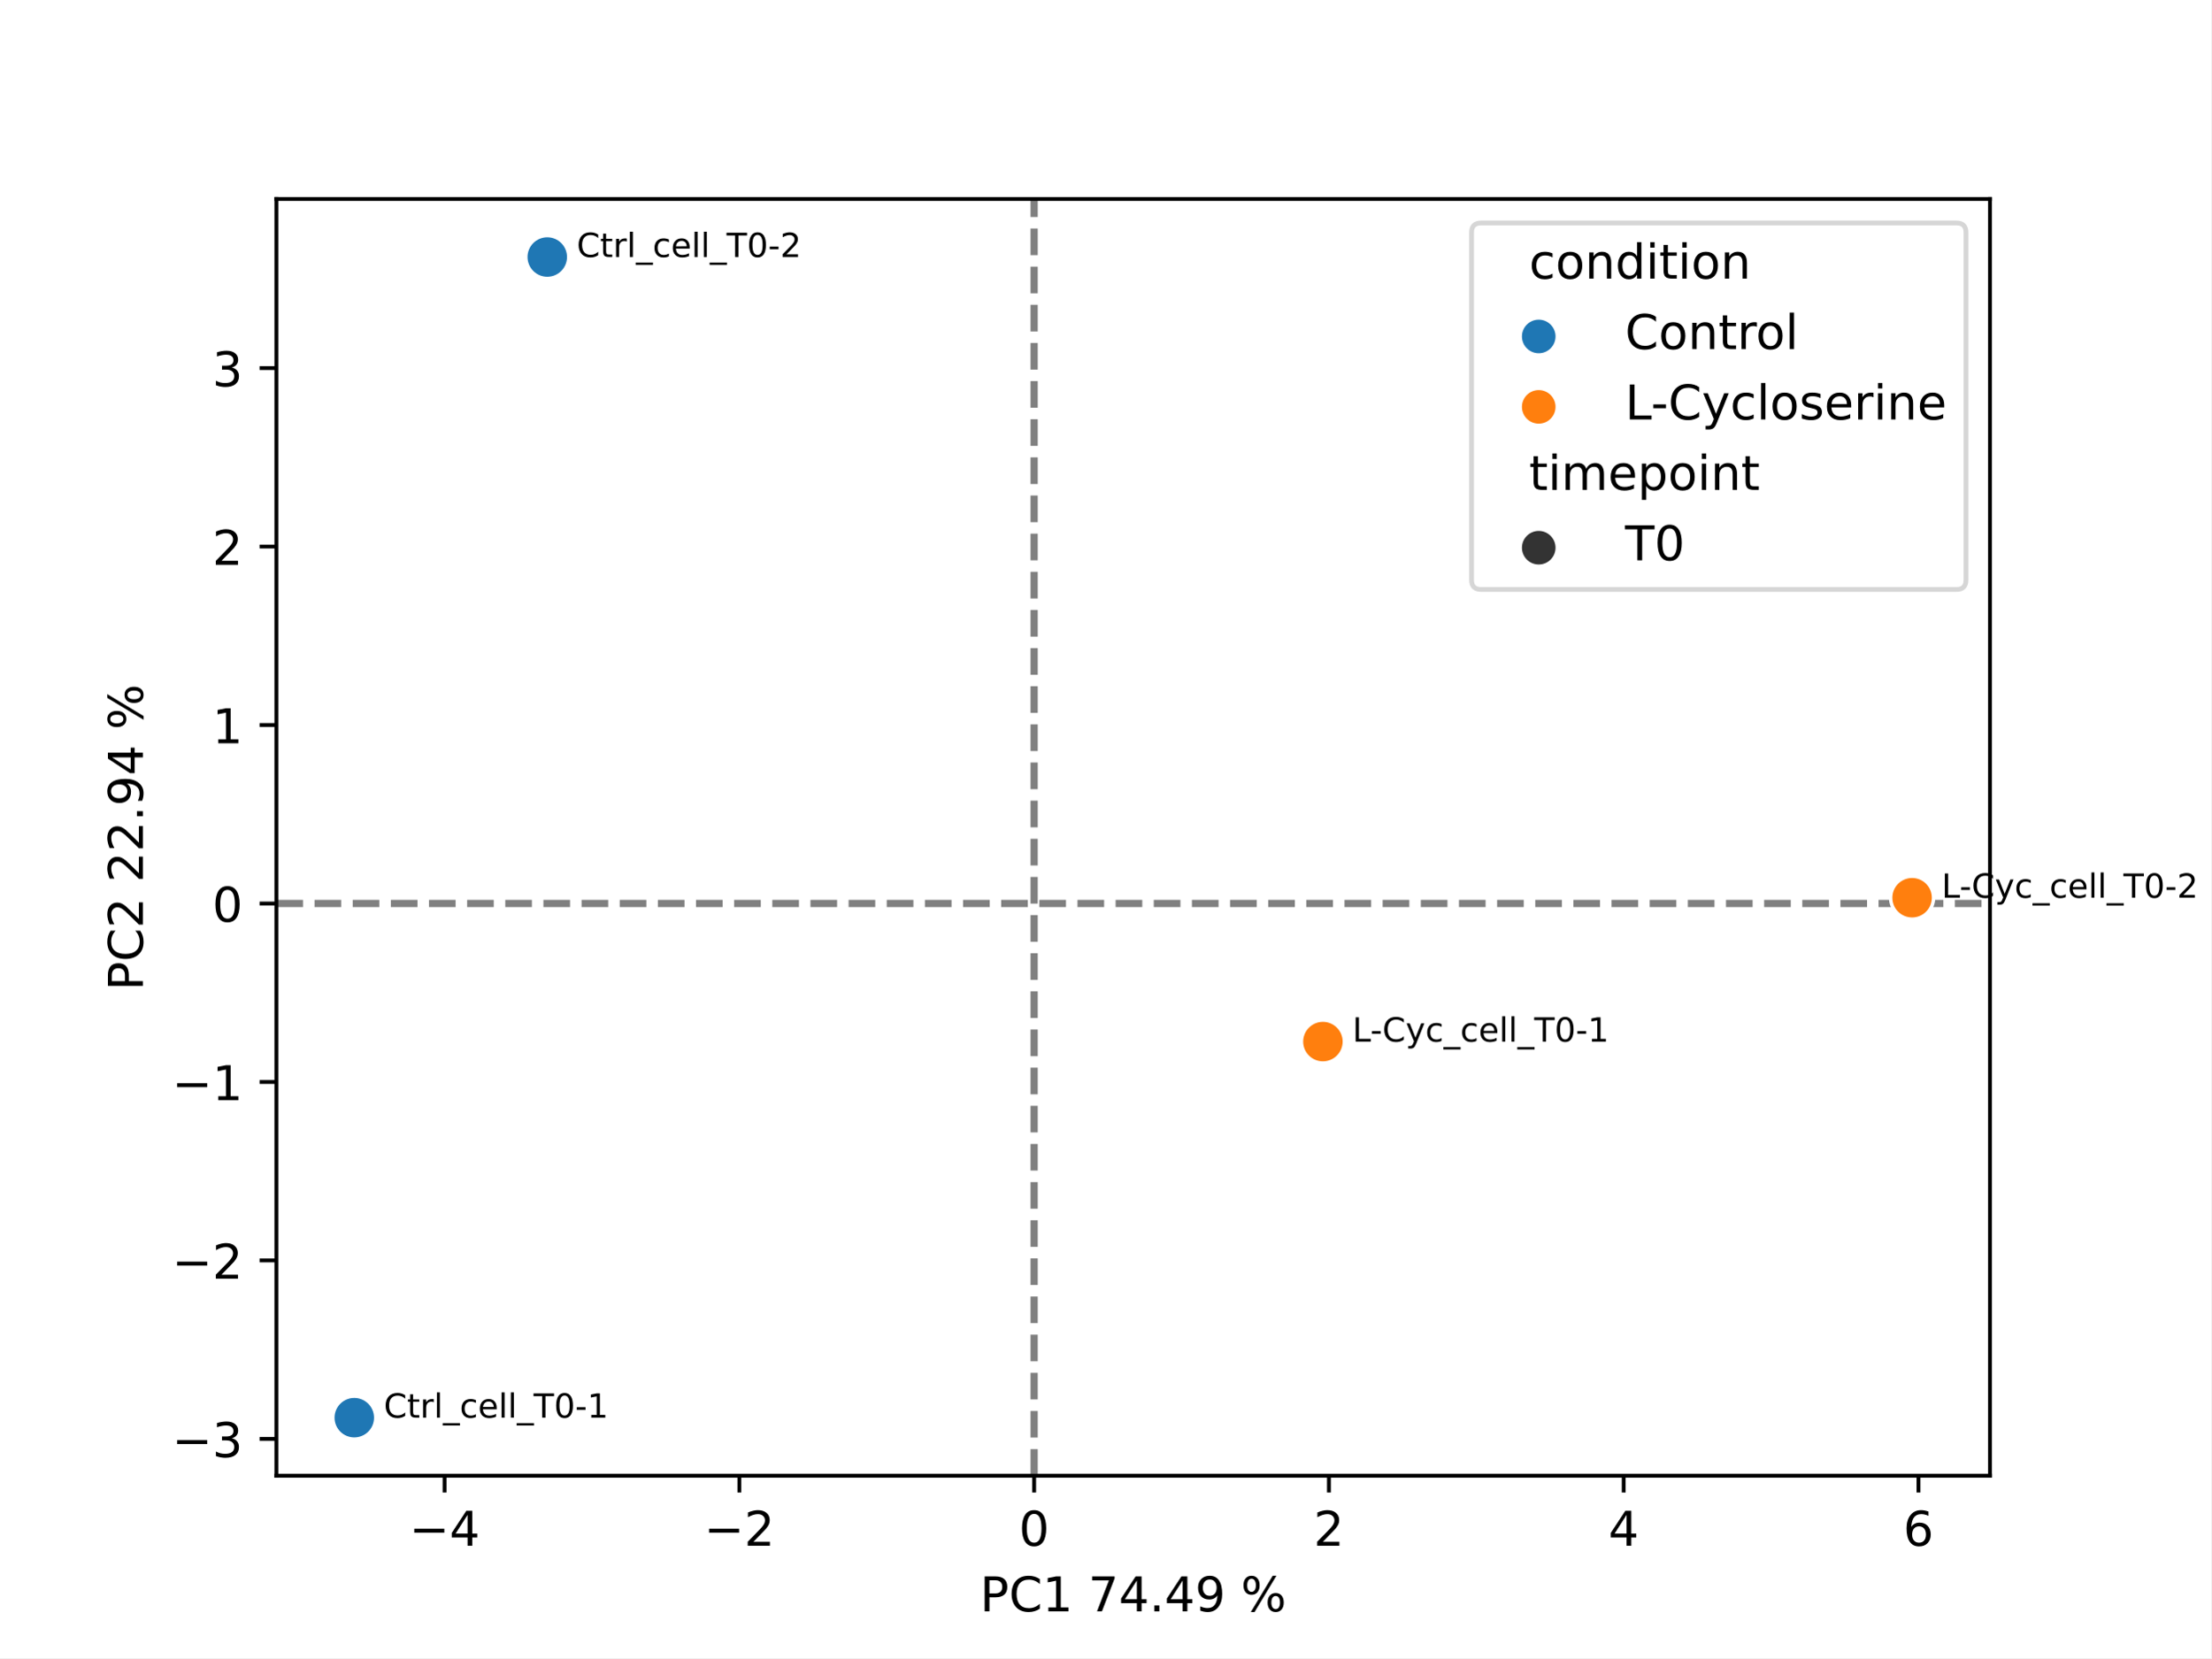
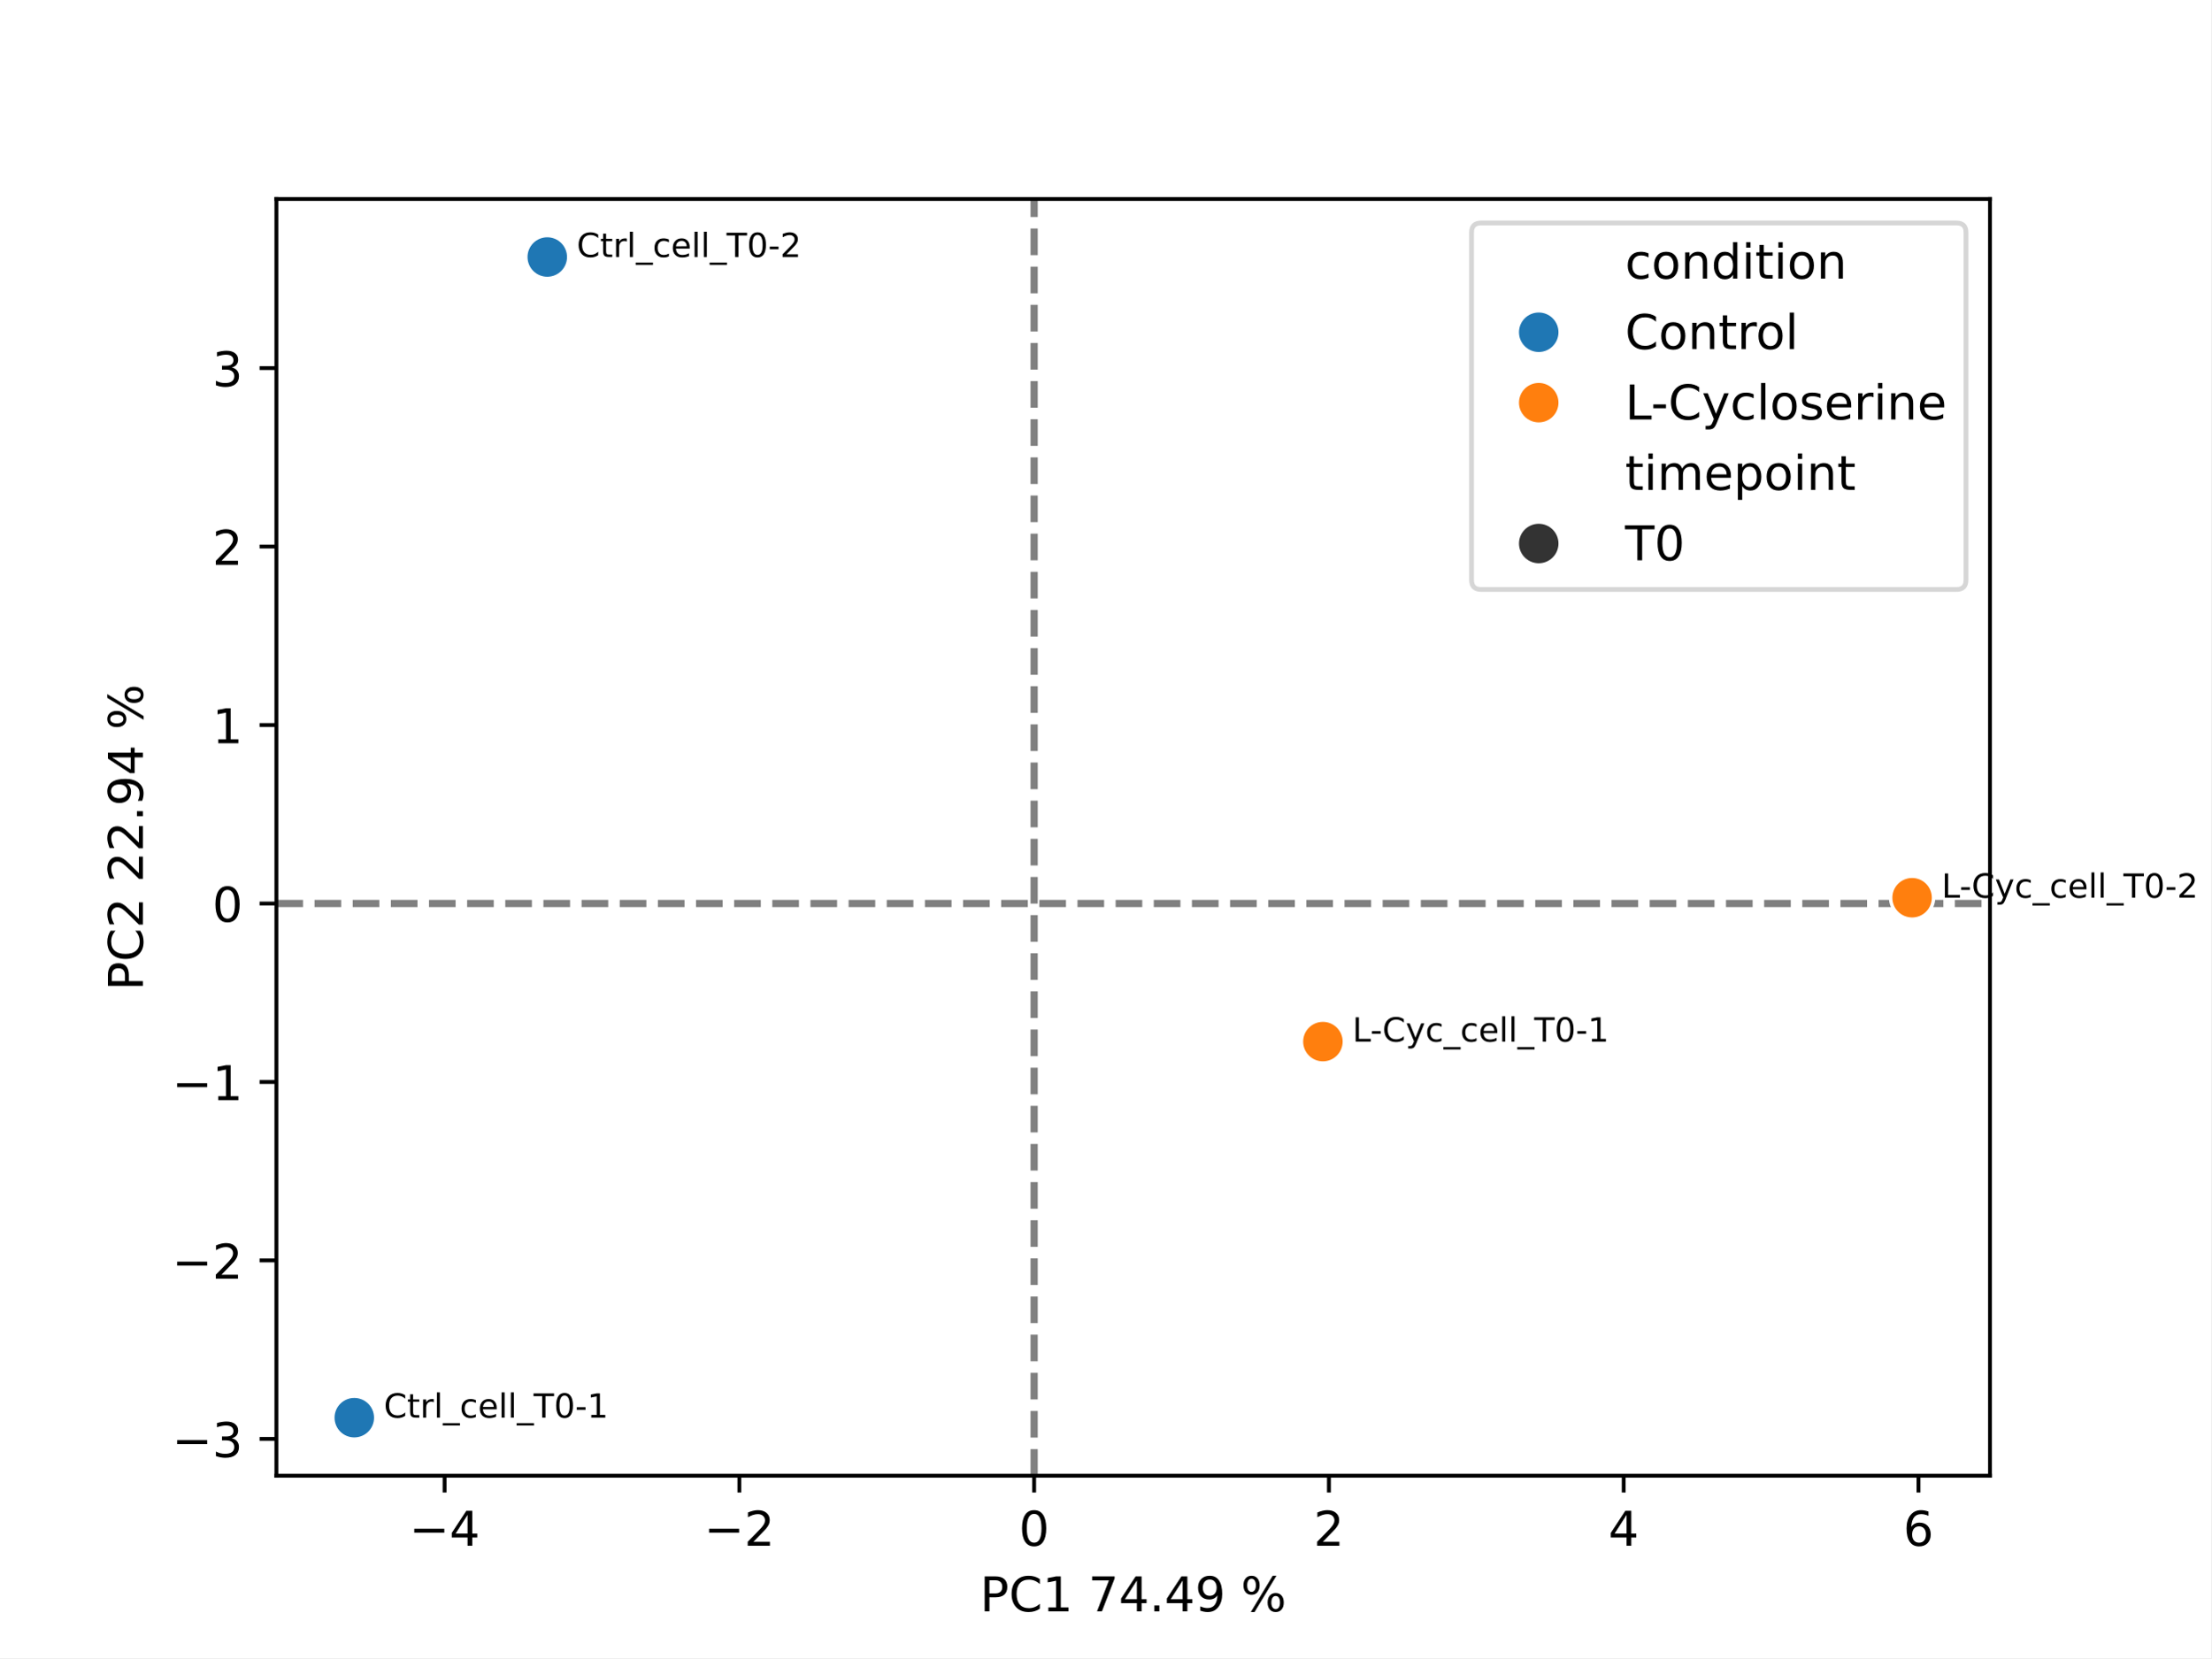
<svg xmlns="http://www.w3.org/2000/svg" xmlns:xlink="http://www.w3.org/1999/xlink" width="460.8pt" height="345.6pt" viewBox="0 0 460.8 345.6" version="1.1">
  <defs>
    <style type="text/css">*{stroke-linejoin: round; stroke-linecap: butt}</style>
  </defs>
  <g id="figure_1">
    <g id="patch_1">
      <path d="M 0 345.6  L 460.8 345.6  L 460.8 0  L 0 0  z " style="fill: #ffffff" />
    </g>
    <g id="axes_1">
      <g id="patch_2">
        <path d="M 57.6 307.584  L 414.72 307.584  L 414.72 41.472  L 57.6 41.472  z " style="fill: #ffffff" />
      </g>
-       <g id="PathCollection_1" />
-       <g id="PathCollection_2" />
-       <g id="PathCollection_3" />
      <g id="line2d_1">
-         <path d="M 57.6 188.317  L 414.72 188.317  " clip-path="url(#pb6ed43a42b)" style="fill: none; stroke-dasharray: 5.55,2.4; stroke-dashoffset: 0; stroke: #808080; stroke-width: 1.5" />
+         <path d="M 57.6 188.317  L 414.72 188.317  " clip-path="url(#p4516990cc5)" style="fill: none; stroke-dasharray: 5.55,2.4; stroke-dashoffset: 0; stroke: #808080; stroke-width: 1.5" />
      </g>
      <g id="line2d_2">
-         <path d="M 215.517 307.584  L 215.517 41.472  " clip-path="url(#pb6ed43a42b)" style="fill: none; stroke-dasharray: 5.55,2.4; stroke-dashoffset: 0; stroke: #808080; stroke-width: 1.5" />
+         <path d="M 215.517 307.584  L 215.517 41.472  " clip-path="url(#p4516990cc5)" style="fill: none; stroke-dasharray: 5.55,2.4; stroke-dashoffset: 0; stroke: #808080; stroke-width: 1.5" />
      </g>
      <g id="matplotlib.axis_1">
        <g id="xtick_1">
          <g id="line2d_3">
            <defs>
-               <path id="m9ce0b0df76" d="M 0 0  L 0 3.5  " style="stroke: #000000; stroke-width: 0.8" />
-             </defs>
-             <g>
-               <use xlink:href="#m9ce0b0df76" x="92.649" y="307.584" style="stroke: #000000; stroke-width: 0.8" />
+               <path id="m39bbd9bd43" d="M 0 0  L 0 3.5  " style="stroke: #000000; stroke-width: 0.8" />
+             </defs>
+             <g>
+               <use xlink:href="#m39bbd9bd43" x="92.649" y="307.584" style="stroke: #000000; stroke-width: 0.8" />
            </g>
          </g>
          <g id="text_1">
            <g transform="translate(85.27803 322.1824) scale(0.1 -0.1)">
              <defs>
                <path id="DejaVuSans-2212" d="M 678 2272  L 4684 2272  L 4684 1741  L 678 1741  L 678 2272  z " transform="scale(0.015625)" />
                <path id="DejaVuSans-34" d="M 2419 4116  L 825 1625  L 2419 1625  L 2419 4116  z M 2253 4666  L 3047 4666  L 3047 1625  L 3713 1625  L 3713 1100  L 3047 1100  L 3047 0  L 2419 0  L 2419 1100  L 313 1100  L 313 1709  L 2253 4666  z " transform="scale(0.015625)" />
              </defs>
              <use xlink:href="#DejaVuSans-2212" />
              <use xlink:href="#DejaVuSans-34" x="83.789" />
            </g>
          </g>
        </g>
        <g id="xtick_2">
          <g id="line2d_4">
            <g>
-               <use xlink:href="#m9ce0b0df76" x="154.083" y="307.584" style="stroke: #000000; stroke-width: 0.8" />
+               <use xlink:href="#m39bbd9bd43" x="154.083" y="307.584" style="stroke: #000000; stroke-width: 0.8" />
            </g>
          </g>
          <g id="text_2">
            <g transform="translate(146.7119 322.1824) scale(0.1 -0.1)">
              <defs>
                <path id="DejaVuSans-32" d="M 1228 531  L 3431 531  L 3431 0  L 469 0  L 469 531  Q 828 903 1448 1529  Q 2069 2156 2228 2338  Q 2531 2678 2651 2914  Q 2772 3150 2772 3378  Q 2772 3750 2511 3984  Q 2250 4219 1831 4219  Q 1534 4219 1204 4116  Q 875 4013 500 3803  L 500 4441  Q 881 4594 1212 4672  Q 1544 4750 1819 4750  Q 2544 4750 2975 4387  Q 3406 4025 3406 3419  Q 3406 3131 3298 2873  Q 3191 2616 2906 2266  Q 2828 2175 2409 1742  Q 1991 1309 1228 531  z " transform="scale(0.015625)" />
              </defs>
              <use xlink:href="#DejaVuSans-2212" />
              <use xlink:href="#DejaVuSans-32" x="83.789" />
            </g>
          </g>
        </g>
        <g id="xtick_3">
          <g id="line2d_5">
            <g>
-               <use xlink:href="#m9ce0b0df76" x="215.517" y="307.584" style="stroke: #000000; stroke-width: 0.8" />
+               <use xlink:href="#m39bbd9bd43" x="215.517" y="307.584" style="stroke: #000000; stroke-width: 0.8" />
            </g>
          </g>
          <g id="text_3">
            <g transform="translate(212.3356 322.1824) scale(0.1 -0.1)">
              <defs>
                <path id="DejaVuSans-30" d="M 2034 4250  Q 1547 4250 1301 3770  Q 1056 3291 1056 2328  Q 1056 1369 1301 889  Q 1547 409 2034 409  Q 2525 409 2770 889  Q 3016 1369 3016 2328  Q 3016 3291 2770 3770  Q 2525 4250 2034 4250  z M 2034 4750  Q 2819 4750 3233 4129  Q 3647 3509 3647 2328  Q 3647 1150 3233 529  Q 2819 -91 2034 -91  Q 1250 -91 836 529  Q 422 1150 422 2328  Q 422 3509 836 4129  Q 1250 4750 2034 4750  z " transform="scale(0.015625)" />
              </defs>
              <use xlink:href="#DejaVuSans-30" />
            </g>
          </g>
        </g>
        <g id="xtick_4">
          <g id="line2d_6">
            <g>
-               <use xlink:href="#m9ce0b0df76" x="276.951" y="307.584" style="stroke: #000000; stroke-width: 0.8" />
+               <use xlink:href="#m39bbd9bd43" x="276.951" y="307.584" style="stroke: #000000; stroke-width: 0.8" />
            </g>
          </g>
          <g id="text_4">
            <g transform="translate(273.7695 322.1824) scale(0.1 -0.1)">
              <use xlink:href="#DejaVuSans-32" />
            </g>
          </g>
        </g>
        <g id="xtick_5">
          <g id="line2d_7">
            <g>
-               <use xlink:href="#m9ce0b0df76" x="338.385" y="307.584" style="stroke: #000000; stroke-width: 0.8" />
+               <use xlink:href="#m39bbd9bd43" x="338.385" y="307.584" style="stroke: #000000; stroke-width: 0.8" />
            </g>
          </g>
          <g id="text_5">
            <g transform="translate(335.2034 322.1824) scale(0.1 -0.1)">
              <use xlink:href="#DejaVuSans-34" />
            </g>
          </g>
        </g>
        <g id="xtick_6">
          <g id="line2d_8">
            <g>
-               <use xlink:href="#m9ce0b0df76" x="399.819" y="307.584" style="stroke: #000000; stroke-width: 0.8" />
+               <use xlink:href="#m39bbd9bd43" x="399.819" y="307.584" style="stroke: #000000; stroke-width: 0.8" />
            </g>
          </g>
          <g id="text_6">
            <g transform="translate(396.6373 322.1824) scale(0.1 -0.1)">
              <defs>
                <path id="DejaVuSans-36" d="M 2113 2584  Q 1688 2584 1439 2293  Q 1191 2003 1191 1497  Q 1191 994 1439 701  Q 1688 409 2113 409  Q 2538 409 2786 701  Q 3034 994 3034 1497  Q 3034 2003 2786 2293  Q 2538 2584 2113 2584  z M 3366 4563  L 3366 3988  Q 3128 4100 2886 4159  Q 2644 4219 2406 4219  Q 1781 4219 1451 3797  Q 1122 3375 1075 2522  Q 1259 2794 1537 2939  Q 1816 3084 2150 3084  Q 2853 3084 3261 2657  Q 3669 2231 3669 1497  Q 3669 778 3244 343  Q 2819 -91 2113 -91  Q 1303 -91 875 529  Q 447 1150 447 2328  Q 447 3434 972 4092  Q 1497 4750 2381 4750  Q 2619 4750 2861 4703  Q 3103 4656 3366 4563  z " transform="scale(0.015625)" />
              </defs>
              <use xlink:href="#DejaVuSans-36" />
            </g>
          </g>
        </g>
        <g id="text_7">
          <g transform="translate(204.2295 335.8606) scale(0.1 -0.1)">
            <defs>
              <path id="DejaVuSans-50" d="M 1259 4147  L 1259 2394  L 2053 2394  Q 2494 2394 2734 2622  Q 2975 2850 2975 3272  Q 2975 3691 2734 3919  Q 2494 4147 2053 4147  L 1259 4147  z M 628 4666  L 2053 4666  Q 2838 4666 3239 4311  Q 3641 3956 3641 3272  Q 3641 2581 3239 2228  Q 2838 1875 2053 1875  L 1259 1875  L 1259 0  L 628 0  L 628 4666  z " transform="scale(0.015625)" />
              <path id="DejaVuSans-43" d="M 4122 4306  L 4122 3641  Q 3803 3938 3442 4084  Q 3081 4231 2675 4231  Q 1875 4231 1450 3742  Q 1025 3253 1025 2328  Q 1025 1406 1450 917  Q 1875 428 2675 428  Q 3081 428 3442 575  Q 3803 722 4122 1019  L 4122 359  Q 3791 134 3420 21  Q 3050 -91 2638 -91  Q 1578 -91 968 557  Q 359 1206 359 2328  Q 359 3453 968 4101  Q 1578 4750 2638 4750  Q 3056 4750 3426 4639  Q 3797 4528 4122 4306  z " transform="scale(0.015625)" />
              <path id="DejaVuSans-31" d="M 794 531  L 1825 531  L 1825 4091  L 703 3866  L 703 4441  L 1819 4666  L 2450 4666  L 2450 531  L 3481 531  L 3481 0  L 794 0  L 794 531  z " transform="scale(0.015625)" />
              <path id="DejaVuSans-20" transform="scale(0.015625)" />
              <path id="DejaVuSans-37" d="M 525 4666  L 3525 4666  L 3525 4397  L 1831 0  L 1172 0  L 2766 4134  L 525 4134  L 525 4666  z " transform="scale(0.015625)" />
              <path id="DejaVuSans-2e" d="M 684 794  L 1344 794  L 1344 0  L 684 0  L 684 794  z " transform="scale(0.015625)" />
              <path id="DejaVuSans-39" d="M 703 97  L 703 672  Q 941 559 1184 500  Q 1428 441 1663 441  Q 2288 441 2617 861  Q 2947 1281 2994 2138  Q 2813 1869 2534 1725  Q 2256 1581 1919 1581  Q 1219 1581 811 2004  Q 403 2428 403 3163  Q 403 3881 828 4315  Q 1253 4750 1959 4750  Q 2769 4750 3195 4129  Q 3622 3509 3622 2328  Q 3622 1225 3098 567  Q 2575 -91 1691 -91  Q 1453 -91 1209 -44  Q 966 3 703 97  z M 1959 2075  Q 2384 2075 2632 2365  Q 2881 2656 2881 3163  Q 2881 3666 2632 3958  Q 2384 4250 1959 4250  Q 1534 4250 1286 3958  Q 1038 3666 1038 3163  Q 1038 2656 1286 2365  Q 1534 2075 1959 2075  z " transform="scale(0.015625)" />
              <path id="DejaVuSans-25" d="M 4653 2053  Q 4381 2053 4226 1822  Q 4072 1591 4072 1178  Q 4072 772 4226 539  Q 4381 306 4653 306  Q 4919 306 5073 539  Q 5228 772 5228 1178  Q 5228 1588 5073 1820  Q 4919 2053 4653 2053  z M 4653 2450  Q 5147 2450 5437 2106  Q 5728 1763 5728 1178  Q 5728 594 5436 251  Q 5144 -91 4653 -91  Q 4153 -91 3862 251  Q 3572 594 3572 1178  Q 3572 1766 3864 2108  Q 4156 2450 4653 2450  z M 1428 4353  Q 1159 4353 1004 4120  Q 850 3888 850 3481  Q 850 3069 1003 2837  Q 1156 2606 1428 2606  Q 1700 2606 1854 2837  Q 2009 3069 2009 3481  Q 2009 3884 1853 4118  Q 1697 4353 1428 4353  z M 4250 4750  L 4750 4750  L 1831 -91  L 1331 -91  L 4250 4750  z M 1428 4750  Q 1922 4750 2215 4408  Q 2509 4066 2509 3481  Q 2509 2891 2217 2550  Q 1925 2209 1428 2209  Q 931 2209 642 2551  Q 353 2894 353 3481  Q 353 4063 643 4406  Q 934 4750 1428 4750  z " transform="scale(0.015625)" />
            </defs>
            <use xlink:href="#DejaVuSans-50" />
            <use xlink:href="#DejaVuSans-43" x="60.303" />
            <use xlink:href="#DejaVuSans-31" x="130.127" />
            <use xlink:href="#DejaVuSans-20" x="193.75" />
            <use xlink:href="#DejaVuSans-37" x="225.537" />
            <use xlink:href="#DejaVuSans-34" x="289.16" />
            <use xlink:href="#DejaVuSans-2e" x="352.783" />
            <use xlink:href="#DejaVuSans-34" x="384.57" />
            <use xlink:href="#DejaVuSans-39" x="448.193" />
            <use xlink:href="#DejaVuSans-20" x="511.816" />
            <use xlink:href="#DejaVuSans-25" x="543.604" />
          </g>
        </g>
      </g>
      <g id="matplotlib.axis_2">
        <g id="ytick_1">
          <g id="line2d_9">
            <defs>
-               <path id="md972e5bdeb" d="M 0 0  L -3.5 0  " style="stroke: #000000; stroke-width: 0.8" />
-             </defs>
-             <g>
-               <use xlink:href="#md972e5bdeb" x="57.6" y="299.914" style="stroke: #000000; stroke-width: 0.8" />
+               <path id="m21865aacae" d="M 0 0  L -3.5 0  " style="stroke: #000000; stroke-width: 0.8" />
+             </defs>
+             <g>
+               <use xlink:href="#m21865aacae" x="57.6" y="299.914" style="stroke: #000000; stroke-width: 0.8" />
            </g>
          </g>
          <g id="text_8">
            <g transform="translate(35.85781 303.7137) scale(0.1 -0.1)">
              <defs>
                <path id="DejaVuSans-33" d="M 2597 2516  Q 3050 2419 3304 2112  Q 3559 1806 3559 1356  Q 3559 666 3084 287  Q 2609 -91 1734 -91  Q 1441 -91 1130 -33  Q 819 25 488 141  L 488 750  Q 750 597 1062 519  Q 1375 441 1716 441  Q 2309 441 2620 675  Q 2931 909 2931 1356  Q 2931 1769 2642 2001  Q 2353 2234 1838 2234  L 1294 2234  L 1294 2753  L 1863 2753  Q 2328 2753 2575 2939  Q 2822 3125 2822 3475  Q 2822 3834 2567 4026  Q 2313 4219 1838 4219  Q 1578 4219 1281 4162  Q 984 4106 628 3988  L 628 4550  Q 988 4650 1302 4700  Q 1616 4750 1894 4750  Q 2613 4750 3031 4423  Q 3450 4097 3450 3541  Q 3450 3153 3228 2886  Q 3006 2619 2597 2516  z " transform="scale(0.015625)" />
              </defs>
              <use xlink:href="#DejaVuSans-2212" />
              <use xlink:href="#DejaVuSans-33" x="83.789" />
            </g>
          </g>
        </g>
        <g id="ytick_2">
          <g id="line2d_10">
            <g>
-               <use xlink:href="#md972e5bdeb" x="57.6" y="262.715" style="stroke: #000000; stroke-width: 0.8" />
+               <use xlink:href="#m21865aacae" x="57.6" y="262.715" style="stroke: #000000; stroke-width: 0.8" />
            </g>
          </g>
          <g id="text_9">
            <g transform="translate(35.85781 266.5147) scale(0.1 -0.1)">
              <use xlink:href="#DejaVuSans-2212" />
              <use xlink:href="#DejaVuSans-32" x="83.789" />
            </g>
          </g>
        </g>
        <g id="ytick_3">
          <g id="line2d_11">
            <g>
-               <use xlink:href="#md972e5bdeb" x="57.6" y="225.516" style="stroke: #000000; stroke-width: 0.8" />
+               <use xlink:href="#m21865aacae" x="57.6" y="225.516" style="stroke: #000000; stroke-width: 0.8" />
            </g>
          </g>
          <g id="text_10">
            <g transform="translate(35.85781 229.3157) scale(0.1 -0.1)">
              <use xlink:href="#DejaVuSans-2212" />
              <use xlink:href="#DejaVuSans-31" x="83.789" />
            </g>
          </g>
        </g>
        <g id="ytick_4">
          <g id="line2d_12">
            <g>
-               <use xlink:href="#md972e5bdeb" x="57.6" y="188.317" style="stroke: #000000; stroke-width: 0.8" />
+               <use xlink:href="#m21865aacae" x="57.6" y="188.317" style="stroke: #000000; stroke-width: 0.8" />
            </g>
          </g>
          <g id="text_11">
            <g transform="translate(44.2375 192.1167) scale(0.1 -0.1)">
              <use xlink:href="#DejaVuSans-30" />
            </g>
          </g>
        </g>
        <g id="ytick_5">
          <g id="line2d_13">
            <g>
-               <use xlink:href="#md972e5bdeb" x="57.6" y="151.118" style="stroke: #000000; stroke-width: 0.8" />
+               <use xlink:href="#m21865aacae" x="57.6" y="151.118" style="stroke: #000000; stroke-width: 0.8" />
            </g>
          </g>
          <g id="text_12">
            <g transform="translate(44.2375 154.9177) scale(0.1 -0.1)">
              <use xlink:href="#DejaVuSans-31" />
            </g>
          </g>
        </g>
        <g id="ytick_6">
          <g id="line2d_14">
            <g>
-               <use xlink:href="#md972e5bdeb" x="57.6" y="113.919" style="stroke: #000000; stroke-width: 0.8" />
+               <use xlink:href="#m21865aacae" x="57.6" y="113.919" style="stroke: #000000; stroke-width: 0.8" />
            </g>
          </g>
          <g id="text_13">
            <g transform="translate(44.2375 117.7186) scale(0.1 -0.1)">
              <use xlink:href="#DejaVuSans-32" />
            </g>
          </g>
        </g>
        <g id="ytick_7">
          <g id="line2d_15">
            <g>
-               <use xlink:href="#md972e5bdeb" x="57.6" y="76.72" style="stroke: #000000; stroke-width: 0.8" />
+               <use xlink:href="#m21865aacae" x="57.6" y="76.72" style="stroke: #000000; stroke-width: 0.8" />
            </g>
          </g>
          <g id="text_14">
            <g transform="translate(44.2375 80.51963) scale(0.1 -0.1)">
              <use xlink:href="#DejaVuSans-33" />
            </g>
          </g>
        </g>
        <g id="text_15">
          <g transform="translate(29.77812 206.4585) rotate(-90) scale(0.1 -0.1)">
            <use xlink:href="#DejaVuSans-50" />
            <use xlink:href="#DejaVuSans-43" x="60.303" />
            <use xlink:href="#DejaVuSans-32" x="130.127" />
            <use xlink:href="#DejaVuSans-20" x="193.75" />
            <use xlink:href="#DejaVuSans-32" x="225.537" />
            <use xlink:href="#DejaVuSans-32" x="289.16" />
            <use xlink:href="#DejaVuSans-2e" x="352.783" />
            <use xlink:href="#DejaVuSans-39" x="384.57" />
            <use xlink:href="#DejaVuSans-34" x="448.193" />
            <use xlink:href="#DejaVuSans-20" x="511.816" />
            <use xlink:href="#DejaVuSans-25" x="543.604" />
          </g>
        </g>
      </g>
      <g id="patch_3">
        <path d="M 57.6 307.584  L 57.6 41.472  " style="fill: none; stroke: #000000; stroke-width: 0.8; stroke-linejoin: miter; stroke-linecap: square" />
      </g>
      <g id="patch_4">
        <path d="M 414.72 307.584  L 414.72 41.472  " style="fill: none; stroke: #000000; stroke-width: 0.8; stroke-linejoin: miter; stroke-linecap: square" />
      </g>
      <g id="patch_5">
        <path d="M 57.6 307.584  L 414.72 307.584  " style="fill: none; stroke: #000000; stroke-width: 0.8; stroke-linejoin: miter; stroke-linecap: square" />
      </g>
      <g id="patch_6">
        <path d="M 57.6 41.472  L 414.72 41.472  " style="fill: none; stroke: #000000; stroke-width: 0.8; stroke-linejoin: miter; stroke-linecap: square" />
      </g>
-       <g id="PathCollection_4">
-         <path d="M 73.833 299.96  C 75.019 299.96 76.156 299.489 76.995 298.65  C 77.834 297.812 78.305 296.674 78.305 295.488  C 78.305 294.302 77.834 293.164 76.995 292.326  C 76.156 291.487 75.019 291.016 73.833 291.016  C 72.647 291.016 71.509 291.487 70.67 292.326  C 69.832 293.164 69.361 294.302 69.361 295.488  C 69.361 296.674 69.832 297.812 70.67 298.65  C 71.509 299.489 72.647 299.96 73.833 299.96  z " clip-path="url(#pb6ed43a42b)" style="fill: #1f77b4; stroke: #ffffff; stroke-width: 0.716" />
-         <path d="M 114.05 58.04  C 115.236 58.04 116.374 57.569 117.213 56.73  C 118.051 55.892 118.522 54.754 118.522 53.568  C 118.522 52.382 118.051 51.244 117.213 50.406  C 116.374 49.567 115.236 49.096 114.05 49.096  C 112.864 49.096 111.727 49.567 110.888 50.406  C 110.049 51.244 109.578 52.382 109.578 53.568  C 109.578 54.754 110.049 55.892 110.888 56.73  C 111.727 57.569 112.864 58.04 114.05 58.04  z " clip-path="url(#pb6ed43a42b)" style="fill: #1f77b4; stroke: #ffffff; stroke-width: 0.716" />
-         <path d="M 275.697 221.573  C 276.883 221.573 278.021 221.102 278.859 220.263  C 279.698 219.424 280.169 218.287 280.169 217.101  C 280.169 215.915 279.698 214.777 278.859 213.939  C 278.021 213.1 276.883 212.629 275.697 212.629  C 274.511 212.629 273.374 213.1 272.535 213.939  C 271.696 214.777 271.225 215.915 271.225 217.101  C 271.225 218.287 271.696 219.424 272.535 220.263  C 273.374 221.102 274.511 221.573 275.697 221.573  z " clip-path="url(#pb6ed43a42b)" style="fill: #ff7f0e; stroke: #ffffff; stroke-width: 0.716" />
-         <path d="M 398.487 191.585  C 399.673 191.585 400.811 191.114 401.65 190.275  C 402.488 189.437 402.959 188.299 402.959 187.113  C 402.959 185.927 402.488 184.789 401.65 183.951  C 400.811 183.112 399.673 182.641 398.487 182.641  C 397.301 182.641 396.164 183.112 395.325 183.951  C 394.486 184.789 394.015 185.927 394.015 187.113  C 394.015 188.299 394.486 189.437 395.325 190.275  C 396.164 191.114 397.301 191.585 398.487 191.585  z " clip-path="url(#pb6ed43a42b)" style="fill: #ff7f0e; stroke: #ffffff; stroke-width: 0.716" />
-       </g>
+       <g id="PathCollection_1">
+         <path d="M 73.833 299.96  C 75.019 299.96 76.156 299.489 76.995 298.65  C 77.834 297.812 78.305 296.674 78.305 295.488  C 78.305 294.302 77.834 293.164 76.995 292.326  C 76.156 291.487 75.019 291.016 73.833 291.016  C 72.647 291.016 71.509 291.487 70.67 292.326  C 69.832 293.164 69.361 294.302 69.361 295.488  C 69.361 296.674 69.832 297.812 70.67 298.65  C 71.509 299.489 72.647 299.96 73.833 299.96  z " clip-path="url(#p4516990cc5)" style="fill: #1f77b4; stroke: #ffffff; stroke-width: 0.716" />
+         <path d="M 114.05 58.04  C 115.236 58.04 116.374 57.569 117.213 56.73  C 118.051 55.892 118.522 54.754 118.522 53.568  C 118.522 52.382 118.051 51.244 117.213 50.406  C 116.374 49.567 115.236 49.096 114.05 49.096  C 112.864 49.096 111.727 49.567 110.888 50.406  C 110.049 51.244 109.578 52.382 109.578 53.568  C 109.578 54.754 110.049 55.892 110.888 56.73  C 111.727 57.569 112.864 58.04 114.05 58.04  z " clip-path="url(#p4516990cc5)" style="fill: #1f77b4; stroke: #ffffff; stroke-width: 0.716" />
+         <path d="M 275.697 221.573  C 276.883 221.573 278.021 221.102 278.859 220.263  C 279.698 219.424 280.169 218.287 280.169 217.101  C 280.169 215.915 279.698 214.777 278.859 213.939  C 278.021 213.1 276.883 212.629 275.697 212.629  C 274.511 212.629 273.374 213.1 272.535 213.939  C 271.696 214.777 271.225 215.915 271.225 217.101  C 271.225 218.287 271.696 219.424 272.535 220.263  C 273.374 221.102 274.511 221.573 275.697 221.573  z " clip-path="url(#p4516990cc5)" style="fill: #ff7f0e; stroke: #ffffff; stroke-width: 0.716" />
+         <path d="M 398.487 191.585  C 399.673 191.585 400.811 191.114 401.65 190.275  C 402.488 189.437 402.959 188.299 402.959 187.113  C 402.959 185.927 402.488 184.789 401.65 183.951  C 400.811 183.112 399.673 182.641 398.487 182.641  C 397.301 182.641 396.164 183.112 395.325 183.951  C 394.486 184.789 394.015 185.927 394.015 187.113  C 394.015 188.299 394.486 189.437 395.325 190.275  C 396.164 191.114 397.301 191.585 398.487 191.585  z " clip-path="url(#p4516990cc5)" style="fill: #ff7f0e; stroke: #ffffff; stroke-width: 0.716" />
+       </g>
+       <g id="line2d_16" />
+       <g id="line2d_17" />
+       <g id="line2d_18" />
+       <g id="line2d_19" />
+       <g id="line2d_20" />
      <g id="text_16">
        <g transform="translate(79.97612 295.488) scale(0.0694 -0.0694)">
          <defs>
            <path id="DejaVuSans-74" d="M 1172 4494  L 1172 3500  L 2356 3500  L 2356 3053  L 1172 3053  L 1172 1153  Q 1172 725 1289 603  Q 1406 481 1766 481  L 2356 481  L 2356 0  L 1766 0  Q 1100 0 847 248  Q 594 497 594 1153  L 594 3053  L 172 3053  L 172 3500  L 594 3500  L 594 4494  L 1172 4494  z " transform="scale(0.015625)" />
            <path id="DejaVuSans-72" d="M 2631 2963  Q 2534 3019 2420 3045  Q 2306 3072 2169 3072  Q 1681 3072 1420 2755  Q 1159 2438 1159 1844  L 1159 0  L 581 0  L 581 3500  L 1159 3500  L 1159 2956  Q 1341 3275 1631 3429  Q 1922 3584 2338 3584  Q 2397 3584 2469 3576  Q 2541 3569 2628 3553  L 2631 2963  z " transform="scale(0.015625)" />
            <path id="DejaVuSans-6c" d="M 603 4863  L 1178 4863  L 1178 0  L 603 0  L 603 4863  z " transform="scale(0.015625)" />
            <path id="DejaVuSans-5f" d="M 3263 -1063  L 3263 -1509  L -63 -1509  L -63 -1063  L 3263 -1063  z " transform="scale(0.015625)" />
            <path id="DejaVuSans-63" d="M 3122 3366  L 3122 2828  Q 2878 2963 2633 3030  Q 2388 3097 2138 3097  Q 1578 3097 1268 2742  Q 959 2388 959 1747  Q 959 1106 1268 751  Q 1578 397 2138 397  Q 2388 397 2633 464  Q 2878 531 3122 666  L 3122 134  Q 2881 22 2623 -34  Q 2366 -91 2075 -91  Q 1284 -91 818 406  Q 353 903 353 1747  Q 353 2603 823 3093  Q 1294 3584 2113 3584  Q 2378 3584 2631 3529  Q 2884 3475 3122 3366  z " transform="scale(0.015625)" />
            <path id="DejaVuSans-65" d="M 3597 1894  L 3597 1613  L 953 1613  Q 991 1019 1311 708  Q 1631 397 2203 397  Q 2534 397 2845 478  Q 3156 559 3463 722  L 3463 178  Q 3153 47 2828 -22  Q 2503 -91 2169 -91  Q 1331 -91 842 396  Q 353 884 353 1716  Q 353 2575 817 3079  Q 1281 3584 2069 3584  Q 2775 3584 3186 3129  Q 3597 2675 3597 1894  z M 3022 2063  Q 3016 2534 2758 2815  Q 2500 3097 2075 3097  Q 1594 3097 1305 2825  Q 1016 2553 972 2059  L 3022 2063  z " transform="scale(0.015625)" />
            <path id="DejaVuSans-54" d="M -19 4666  L 3928 4666  L 3928 4134  L 2272 4134  L 2272 0  L 1638 0  L 1638 4134  L -19 4134  L -19 4666  z " transform="scale(0.015625)" />
            <path id="DejaVuSans-2d" d="M 313 2009  L 1997 2009  L 1997 1497  L 313 1497  L 313 2009  z " transform="scale(0.015625)" />
          </defs>
          <use xlink:href="#DejaVuSans-43" />
          <use xlink:href="#DejaVuSans-74" x="69.824" />
          <use xlink:href="#DejaVuSans-72" x="109.033" />
          <use xlink:href="#DejaVuSans-6c" x="150.146" />
          <use xlink:href="#DejaVuSans-5f" x="177.93" />
          <use xlink:href="#DejaVuSans-63" x="227.93" />
          <use xlink:href="#DejaVuSans-65" x="282.91" />
          <use xlink:href="#DejaVuSans-6c" x="344.434" />
          <use xlink:href="#DejaVuSans-6c" x="372.217" />
          <use xlink:href="#DejaVuSans-5f" x="400" />
          <use xlink:href="#DejaVuSans-54" x="450" />
          <use xlink:href="#DejaVuSans-30" x="511.084" />
          <use xlink:href="#DejaVuSans-2d" x="574.707" />
          <use xlink:href="#DejaVuSans-31" x="610.791" />
        </g>
      </g>
      <g id="text_17">
        <g transform="translate(120.1937 53.568) scale(0.0694 -0.0694)">
          <use xlink:href="#DejaVuSans-43" />
          <use xlink:href="#DejaVuSans-74" x="69.824" />
          <use xlink:href="#DejaVuSans-72" x="109.033" />
          <use xlink:href="#DejaVuSans-6c" x="150.146" />
          <use xlink:href="#DejaVuSans-5f" x="177.93" />
          <use xlink:href="#DejaVuSans-63" x="227.93" />
          <use xlink:href="#DejaVuSans-65" x="282.91" />
          <use xlink:href="#DejaVuSans-6c" x="344.434" />
          <use xlink:href="#DejaVuSans-6c" x="372.217" />
          <use xlink:href="#DejaVuSans-5f" x="400" />
          <use xlink:href="#DejaVuSans-54" x="450" />
          <use xlink:href="#DejaVuSans-30" x="511.084" />
          <use xlink:href="#DejaVuSans-2d" x="574.707" />
          <use xlink:href="#DejaVuSans-32" x="610.791" />
        </g>
      </g>
      <g id="text_18">
        <g transform="translate(281.8406 217.1008) scale(0.0694 -0.0694)">
          <defs>
            <path id="DejaVuSans-4c" d="M 628 4666  L 1259 4666  L 1259 531  L 3531 531  L 3531 0  L 628 0  L 628 4666  z " transform="scale(0.015625)" />
            <path id="DejaVuSans-79" d="M 2059 -325  Q 1816 -950 1584 -1140  Q 1353 -1331 966 -1331  L 506 -1331  L 506 -850  L 844 -850  Q 1081 -850 1212 -737  Q 1344 -625 1503 -206  L 1606 56  L 191 3500  L 800 3500  L 1894 763  L 2988 3500  L 3597 3500  L 2059 -325  z " transform="scale(0.015625)" />
          </defs>
          <use xlink:href="#DejaVuSans-4c" />
          <use xlink:href="#DejaVuSans-2d" x="53.963" />
          <use xlink:href="#DejaVuSans-43" x="90.047" />
          <use xlink:href="#DejaVuSans-79" x="159.871" />
          <use xlink:href="#DejaVuSans-63" x="219.051" />
          <use xlink:href="#DejaVuSans-5f" x="274.031" />
          <use xlink:href="#DejaVuSans-63" x="324.031" />
          <use xlink:href="#DejaVuSans-65" x="379.012" />
          <use xlink:href="#DejaVuSans-6c" x="440.535" />
          <use xlink:href="#DejaVuSans-6c" x="468.318" />
          <use xlink:href="#DejaVuSans-5f" x="496.102" />
          <use xlink:href="#DejaVuSans-54" x="546.102" />
          <use xlink:href="#DejaVuSans-30" x="607.186" />
          <use xlink:href="#DejaVuSans-2d" x="670.809" />
          <use xlink:href="#DejaVuSans-31" x="706.893" />
        </g>
      </g>
      <g id="text_19">
        <g transform="translate(404.6307 187.113) scale(0.0694 -0.0694)">
          <use xlink:href="#DejaVuSans-4c" />
          <use xlink:href="#DejaVuSans-2d" x="53.963" />
          <use xlink:href="#DejaVuSans-43" x="90.047" />
          <use xlink:href="#DejaVuSans-79" x="159.871" />
          <use xlink:href="#DejaVuSans-63" x="219.051" />
          <use xlink:href="#DejaVuSans-5f" x="274.031" />
          <use xlink:href="#DejaVuSans-63" x="324.031" />
          <use xlink:href="#DejaVuSans-65" x="379.012" />
          <use xlink:href="#DejaVuSans-6c" x="440.535" />
          <use xlink:href="#DejaVuSans-6c" x="468.318" />
          <use xlink:href="#DejaVuSans-5f" x="496.102" />
          <use xlink:href="#DejaVuSans-54" x="546.102" />
          <use xlink:href="#DejaVuSans-30" x="607.186" />
          <use xlink:href="#DejaVuSans-2d" x="670.809" />
          <use xlink:href="#DejaVuSans-32" x="706.893" />
        </g>
      </g>
      <g id="legend_1">
        <g id="patch_7">
          <path d="M 308.676 122.863  L 407.72 122.863  Q 409.72 122.863 409.72 120.863  L 409.72 48.472  Q 409.72 46.472 407.72 46.472  L 308.676 46.472  Q 306.676 46.472 306.676 48.472  L 306.676 120.863  Q 306.676 122.863 308.676 122.863  z " style="fill: #ffffff; opacity: 0.8; stroke: #cccccc; stroke-linejoin: miter" />
        </g>
+         <g id="line2d_21" />
        <g id="text_20">
-           <g transform="translate(318.6762 58.07044) scale(0.1 -0.1)">
+           <g transform="translate(338.6762 58.07044) scale(0.1 -0.1)">
            <defs>
              <path id="DejaVuSans-6f" d="M 1959 3097  Q 1497 3097 1228 2736  Q 959 2375 959 1747  Q 959 1119 1226 758  Q 1494 397 1959 397  Q 2419 397 2687 759  Q 2956 1122 2956 1747  Q 2956 2369 2687 2733  Q 2419 3097 1959 3097  z M 1959 3584  Q 2709 3584 3137 3096  Q 3566 2609 3566 1747  Q 3566 888 3137 398  Q 2709 -91 1959 -91  Q 1206 -91 779 398  Q 353 888 353 1747  Q 353 2609 779 3096  Q 1206 3584 1959 3584  z " transform="scale(0.015625)" />
              <path id="DejaVuSans-6e" d="M 3513 2113  L 3513 0  L 2938 0  L 2938 2094  Q 2938 2591 2744 2837  Q 2550 3084 2163 3084  Q 1697 3084 1428 2787  Q 1159 2491 1159 1978  L 1159 0  L 581 0  L 581 3500  L 1159 3500  L 1159 2956  Q 1366 3272 1645 3428  Q 1925 3584 2291 3584  Q 2894 3584 3203 3211  Q 3513 2838 3513 2113  z " transform="scale(0.015625)" />
              <path id="DejaVuSans-64" d="M 2906 2969  L 2906 4863  L 3481 4863  L 3481 0  L 2906 0  L 2906 525  Q 2725 213 2448 61  Q 2172 -91 1784 -91  Q 1150 -91 751 415  Q 353 922 353 1747  Q 353 2572 751 3078  Q 1150 3584 1784 3584  Q 2172 3584 2448 3432  Q 2725 3281 2906 2969  z M 947 1747  Q 947 1113 1208 752  Q 1469 391 1925 391  Q 2381 391 2643 752  Q 2906 1113 2906 1747  Q 2906 2381 2643 2742  Q 2381 3103 1925 3103  Q 1469 3103 1208 2742  Q 947 2381 947 1747  z " transform="scale(0.015625)" />
              <path id="DejaVuSans-69" d="M 603 3500  L 1178 3500  L 1178 0  L 603 0  L 603 3500  z M 603 4863  L 1178 4863  L 1178 4134  L 603 4134  L 603 4863  z " transform="scale(0.015625)" />
            </defs>
            <use xlink:href="#DejaVuSans-63" />
            <use xlink:href="#DejaVuSans-6f" x="54.98" />
            <use xlink:href="#DejaVuSans-6e" x="116.162" />
            <use xlink:href="#DejaVuSans-64" x="179.541" />
            <use xlink:href="#DejaVuSans-69" x="243.018" />
            <use xlink:href="#DejaVuSans-74" x="270.801" />
            <use xlink:href="#DejaVuSans-69" x="310.01" />
            <use xlink:href="#DejaVuSans-6f" x="337.793" />
            <use xlink:href="#DejaVuSans-6e" x="398.975" />
          </g>
        </g>
-         <g id="PathCollection_5">
+         <g id="line2d_22">
          <defs>
-             <path id="m6aa0b5b97a" d="M 0 3  C 0.796 3 1.559 2.684 2.121 2.121  C 2.684 1.559 3 0.796 3 0  C 3 -0.796 2.684 -1.559 2.121 -2.121  C 1.559 -2.684 0.796 -3 0 -3  C -0.796 -3 -1.559 -2.684 -2.121 -2.121  C -2.684 -1.559 -3 -0.796 -3 0  C -3 0.796 -2.684 1.559 -2.121 2.121  C -1.559 2.684 -0.796 3 0 3  z " style="stroke: #1f77b4" />
+             <path id="m64ab611c13" d="M 0 4.472  C 1.186 4.472 2.324 4.001 3.162 3.162  C 4.001 2.324 4.472 1.186 4.472 0  C 4.472 -1.186 4.001 -2.324 3.162 -3.162  C 2.324 -4.001 1.186 -4.472 0 -4.472  C -1.186 -4.472 -2.324 -4.001 -3.162 -3.162  C -4.001 -2.324 -4.472 -1.186 -4.472 0  C -4.472 1.186 -4.001 2.324 -3.162 3.162  C -2.324 4.001 -1.186 4.472 0 4.472  z " style="stroke: #ffffff; stroke-width: 0.716" />
          </defs>
          <g>
-             <use xlink:href="#m6aa0b5b97a" x="320.676" y="70.124" style="fill: #1f77b4; stroke: #1f77b4" />
+             <use xlink:href="#m64ab611c13" x="320.676" y="69.249" style="fill: #1f77b4; stroke: #ffffff; stroke-width: 0.716" />
          </g>
        </g>
        <g id="text_21">
          <g transform="translate(338.6762 72.74856) scale(0.1 -0.1)">
            <use xlink:href="#DejaVuSans-43" />
            <use xlink:href="#DejaVuSans-6f" x="69.824" />
            <use xlink:href="#DejaVuSans-6e" x="131.006" />
            <use xlink:href="#DejaVuSans-74" x="194.385" />
            <use xlink:href="#DejaVuSans-72" x="233.594" />
            <use xlink:href="#DejaVuSans-6f" x="272.457" />
            <use xlink:href="#DejaVuSans-6c" x="333.639" />
          </g>
        </g>
-         <g id="PathCollection_6">
+         <g id="line2d_23">
          <defs>
-             <path id="m057f3ec75b" d="M 0 3  C 0.796 3 1.559 2.684 2.121 2.121  C 2.684 1.559 3 0.796 3 0  C 3 -0.796 2.684 -1.559 2.121 -2.121  C 1.559 -2.684 0.796 -3 0 -3  C -0.796 -3 -1.559 -2.684 -2.121 -2.121  C -2.684 -1.559 -3 -0.796 -3 0  C -3 0.796 -2.684 1.559 -2.121 2.121  C -1.559 2.684 -0.796 3 0 3  z " style="stroke: #ff7f0e" />
+             <path id="mf3d4329b25" d="M 0 4.472  C 1.186 4.472 2.324 4.001 3.162 3.162  C 4.001 2.324 4.472 1.186 4.472 0  C 4.472 -1.186 4.001 -2.324 3.162 -3.162  C 2.324 -4.001 1.186 -4.472 0 -4.472  C -1.186 -4.472 -2.324 -4.001 -3.162 -3.162  C -4.001 -2.324 -4.472 -1.186 -4.472 0  C -4.472 1.186 -4.001 2.324 -3.162 3.162  C -2.324 4.001 -1.186 4.472 0 4.472  z " style="stroke: #ffffff; stroke-width: 0.716" />
          </defs>
          <g>
-             <use xlink:href="#m057f3ec75b" x="320.676" y="84.802" style="fill: #ff7f0e; stroke: #ff7f0e" />
+             <use xlink:href="#mf3d4329b25" x="320.676" y="83.927" style="fill: #ff7f0e; stroke: #ffffff; stroke-width: 0.716" />
          </g>
        </g>
        <g id="text_22">
          <g transform="translate(338.6762 87.42669) scale(0.1 -0.1)">
            <defs>
              <path id="DejaVuSans-73" d="M 2834 3397  L 2834 2853  Q 2591 2978 2328 3040  Q 2066 3103 1784 3103  Q 1356 3103 1142 2972  Q 928 2841 928 2578  Q 928 2378 1081 2264  Q 1234 2150 1697 2047  L 1894 2003  Q 2506 1872 2764 1633  Q 3022 1394 3022 966  Q 3022 478 2636 193  Q 2250 -91 1575 -91  Q 1294 -91 989 -36  Q 684 19 347 128  L 347 722  Q 666 556 975 473  Q 1284 391 1588 391  Q 1994 391 2212 530  Q 2431 669 2431 922  Q 2431 1156 2273 1281  Q 2116 1406 1581 1522  L 1381 1569  Q 847 1681 609 1914  Q 372 2147 372 2553  Q 372 3047 722 3315  Q 1072 3584 1716 3584  Q 2034 3584 2315 3537  Q 2597 3491 2834 3397  z " transform="scale(0.015625)" />
            </defs>
            <use xlink:href="#DejaVuSans-4c" />
            <use xlink:href="#DejaVuSans-2d" x="53.963" />
            <use xlink:href="#DejaVuSans-43" x="90.047" />
            <use xlink:href="#DejaVuSans-79" x="159.871" />
            <use xlink:href="#DejaVuSans-63" x="219.051" />
            <use xlink:href="#DejaVuSans-6c" x="274.031" />
            <use xlink:href="#DejaVuSans-6f" x="301.814" />
            <use xlink:href="#DejaVuSans-73" x="362.996" />
            <use xlink:href="#DejaVuSans-65" x="415.096" />
            <use xlink:href="#DejaVuSans-72" x="476.619" />
            <use xlink:href="#DejaVuSans-69" x="517.732" />
            <use xlink:href="#DejaVuSans-6e" x="545.516" />
            <use xlink:href="#DejaVuSans-65" x="608.895" />
          </g>
        </g>
+         <g id="line2d_24" />
        <g id="text_23">
-           <g transform="translate(318.6762 102.1048) scale(0.1 -0.1)">
+           <g transform="translate(338.6762 102.1048) scale(0.1 -0.1)">
            <defs>
              <path id="DejaVuSans-6d" d="M 3328 2828  Q 3544 3216 3844 3400  Q 4144 3584 4550 3584  Q 5097 3584 5394 3201  Q 5691 2819 5691 2113  L 5691 0  L 5113 0  L 5113 2094  Q 5113 2597 4934 2840  Q 4756 3084 4391 3084  Q 3944 3084 3684 2787  Q 3425 2491 3425 1978  L 3425 0  L 2847 0  L 2847 2094  Q 2847 2600 2669 2842  Q 2491 3084 2119 3084  Q 1678 3084 1418 2786  Q 1159 2488 1159 1978  L 1159 0  L 581 0  L 581 3500  L 1159 3500  L 1159 2956  Q 1356 3278 1631 3431  Q 1906 3584 2284 3584  Q 2666 3584 2933 3390  Q 3200 3197 3328 2828  z " transform="scale(0.015625)" />
              <path id="DejaVuSans-70" d="M 1159 525  L 1159 -1331  L 581 -1331  L 581 3500  L 1159 3500  L 1159 2969  Q 1341 3281 1617 3432  Q 1894 3584 2278 3584  Q 2916 3584 3314 3078  Q 3713 2572 3713 1747  Q 3713 922 3314 415  Q 2916 -91 2278 -91  Q 1894 -91 1617 61  Q 1341 213 1159 525  z M 3116 1747  Q 3116 2381 2855 2742  Q 2594 3103 2138 3103  Q 1681 3103 1420 2742  Q 1159 2381 1159 1747  Q 1159 1113 1420 752  Q 1681 391 2138 391  Q 2594 391 2855 752  Q 3116 1113 3116 1747  z " transform="scale(0.015625)" />
            </defs>
            <use xlink:href="#DejaVuSans-74" />
            <use xlink:href="#DejaVuSans-69" x="39.209" />
            <use xlink:href="#DejaVuSans-6d" x="66.992" />
            <use xlink:href="#DejaVuSans-65" x="164.404" />
            <use xlink:href="#DejaVuSans-70" x="225.928" />
            <use xlink:href="#DejaVuSans-6f" x="289.404" />
            <use xlink:href="#DejaVuSans-69" x="350.586" />
            <use xlink:href="#DejaVuSans-6e" x="378.369" />
            <use xlink:href="#DejaVuSans-74" x="441.748" />
          </g>
        </g>
-         <g id="PathCollection_7">
+         <g id="line2d_25">
          <defs>
-             <path id="mc337a0fdd4" d="M 0 3  C 0.796 3 1.559 2.684 2.121 2.121  C 2.684 1.559 3 0.796 3 0  C 3 -0.796 2.684 -1.559 2.121 -2.121  C 1.559 -2.684 0.796 -3 0 -3  C -0.796 -3 -1.559 -2.684 -2.121 -2.121  C -2.684 -1.559 -3 -0.796 -3 0  C -3 0.796 -2.684 1.559 -2.121 2.121  C -1.559 2.684 -0.796 3 0 3  z " style="stroke: #333333" />
+             <path id="mb0235545be" d="M 0 4.472  C 1.186 4.472 2.324 4.001 3.162 3.162  C 4.001 2.324 4.472 1.186 4.472 0  C 4.472 -1.186 4.001 -2.324 3.162 -3.162  C 2.324 -4.001 1.186 -4.472 0 -4.472  C -1.186 -4.472 -2.324 -4.001 -3.162 -3.162  C -4.001 -2.324 -4.472 -1.186 -4.472 0  C -4.472 1.186 -4.001 2.324 -3.162 3.162  C -2.324 4.001 -1.186 4.472 0 4.472  z " style="stroke: #ffffff; stroke-width: 0.716" />
          </defs>
          <g>
-             <use xlink:href="#mc337a0fdd4" x="320.676" y="114.158" style="fill: #333333; stroke: #333333" />
+             <use xlink:href="#mb0235545be" x="320.676" y="113.283" style="fill: #333333; stroke: #ffffff; stroke-width: 0.716" />
          </g>
        </g>
        <g id="text_24">
          <g transform="translate(338.6762 116.7829) scale(0.1 -0.1)">
            <use xlink:href="#DejaVuSans-54" />
            <use xlink:href="#DejaVuSans-30" x="61.084" />
          </g>
        </g>
      </g>
    </g>
  </g>
  <defs>
-     <clipPath id="pb6ed43a42b">
+     <clipPath id="p4516990cc5">
      <rect x="57.6" y="41.472" width="357.12" height="266.112" />
    </clipPath>
  </defs>
</svg>
